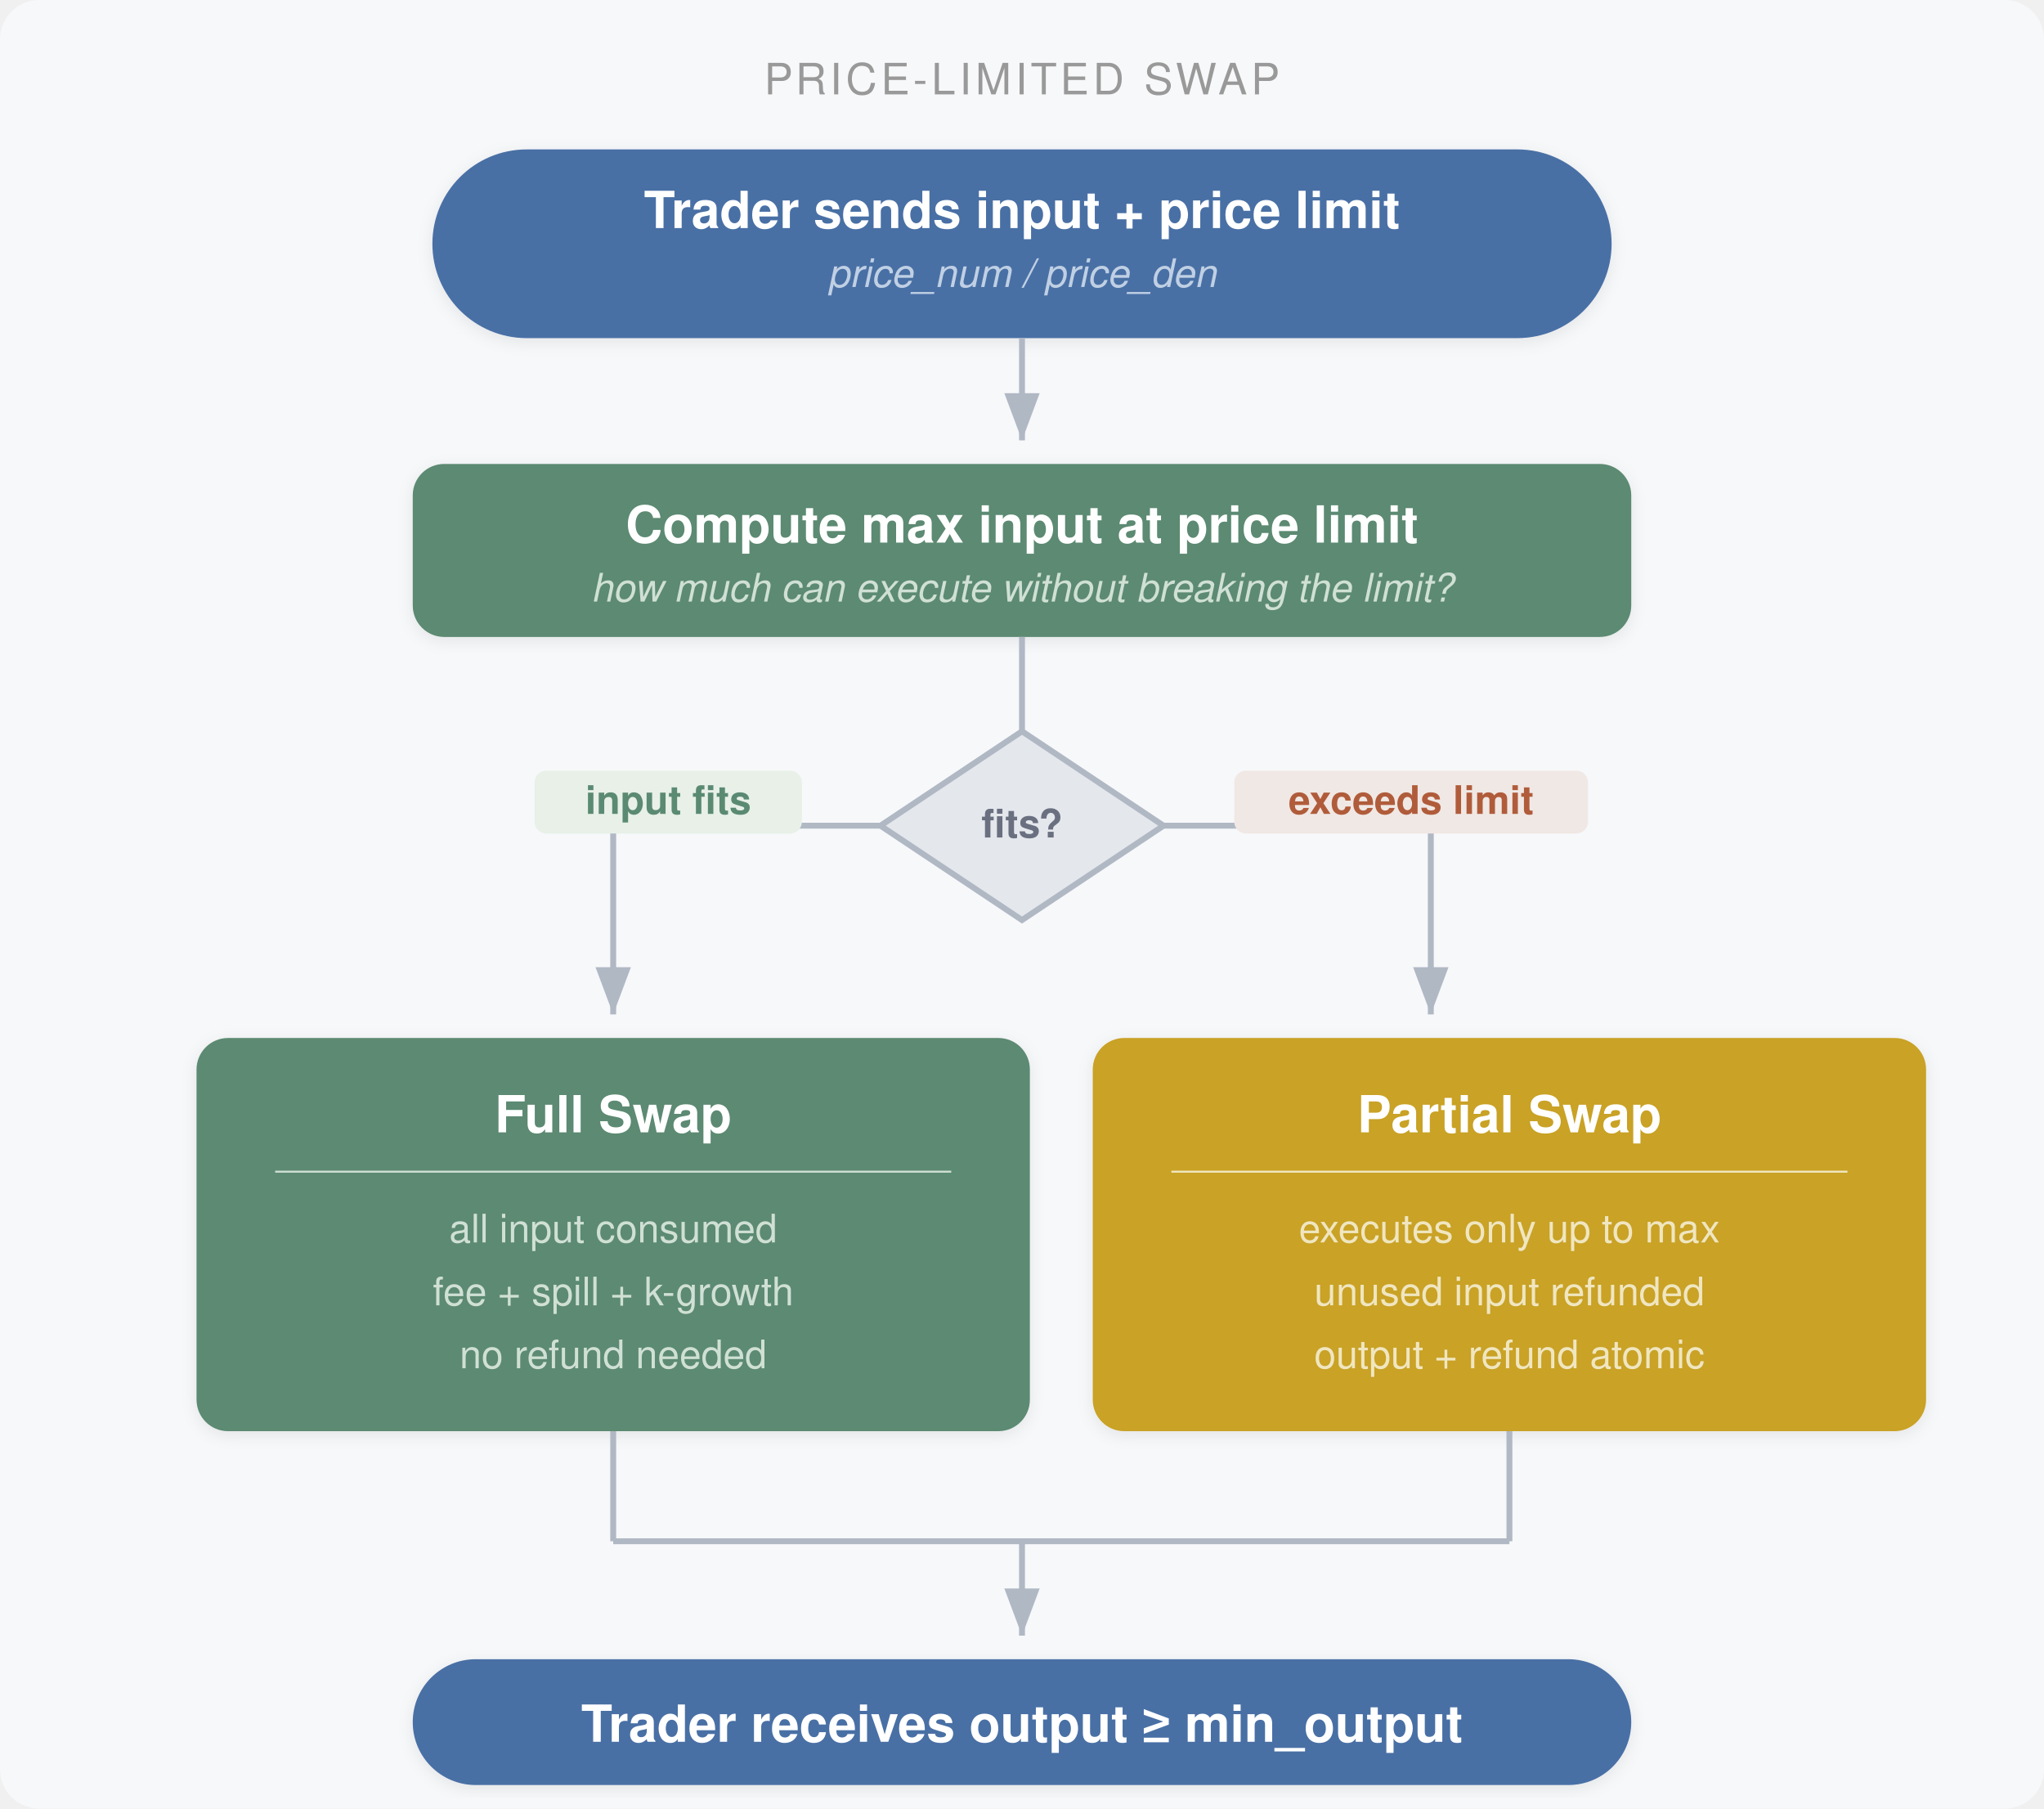
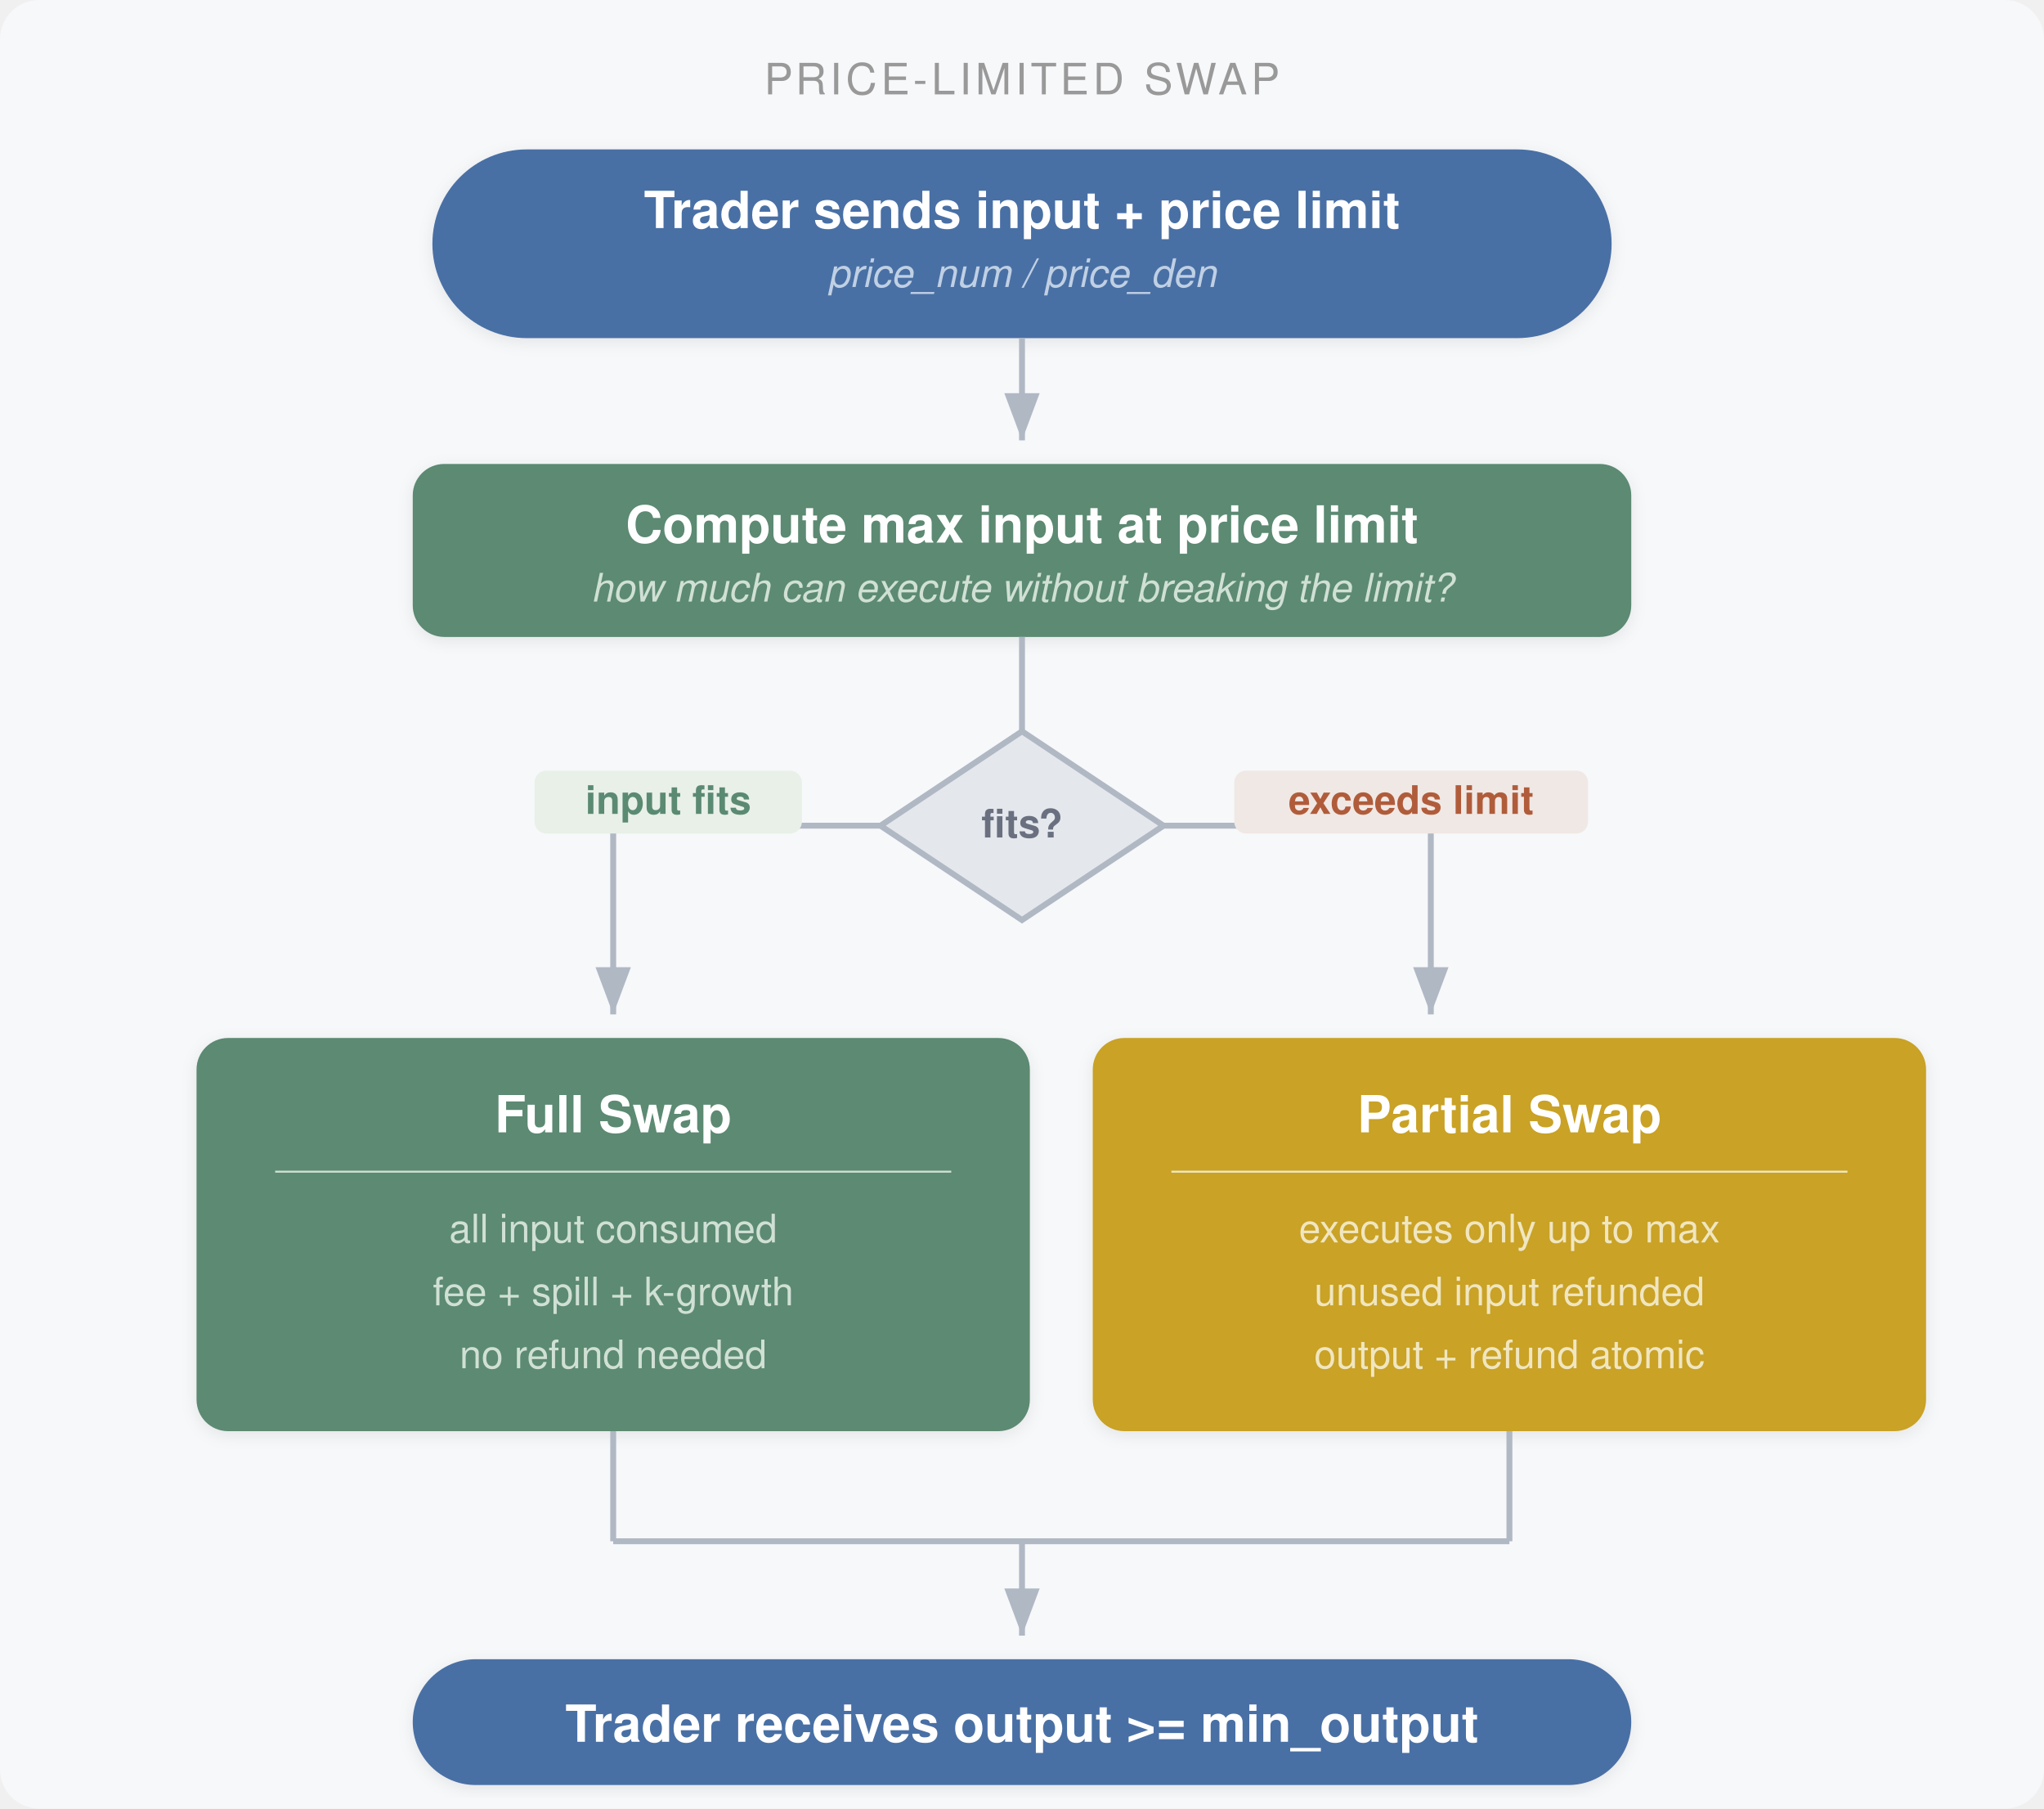
<svg xmlns="http://www.w3.org/2000/svg" viewBox="0 0 520 460" font-family="-apple-system, BlinkMacSystemFont, 'Segoe UI', Helvetica, Arial, sans-serif">
  <defs>
    <marker id="ah" markerWidth="8" markerHeight="6" refX="8" refY="3" orient="auto">
      <polygon points="0 0, 8 3, 0 6" fill="#b0b8c4" />
    </marker>
    <filter id="ds">
      <feDropShadow dx="0" dy="1" stdDeviation="2" flood-opacity="0.08" />
    </filter>
  </defs>
  <rect width="520" height="460" rx="10" fill="#f7f8fa" />
  <text x="260" y="24" text-anchor="middle" fill="#999" font-size="11" font-weight="500" letter-spacing="1">PRICE-LIMITED SWAP</text>
  <rect x="110" y="38" width="300" height="48" rx="24" fill="#4a6fa5" filter="url(#ds)" />
  <text x="260" y="58" text-anchor="middle" fill="#fff" font-size="13" font-weight="600">Trader sends input + price limit</text>
  <text x="260" y="73" text-anchor="middle" fill="#c0d0e4" font-size="10" font-style="italic">price_num / price_den</text>
  <line x1="260" y1="86" x2="260" y2="112" stroke="#b0b8c4" stroke-width="1.5" marker-end="url(#ah)" />
  <rect x="105" y="118" width="310" height="44" rx="8" fill="#5b8a72" filter="url(#ds)" />
  <text x="260" y="138" text-anchor="middle" fill="#fff" font-size="13" font-weight="600">Compute max input at price limit</text>
  <text x="260" y="153" text-anchor="middle" fill="#d0e0d4" font-size="10" font-style="italic">how much can execute without breaking the limit?</text>
  <line x1="260" y1="162" x2="260" y2="186" stroke="#b0b8c4" stroke-width="1.5" />
  <polygon points="260,186 296,210 260,234 224,210" fill="#e4e7ec" stroke="#b0b8c4" stroke-width="1.5" />
  <text x="260" y="213" text-anchor="middle" fill="#6a7080" font-size="10" font-weight="600">fits?</text>
  <line x1="224" y1="210" x2="156" y2="210" stroke="#b0b8c4" stroke-width="1.5" />
  <line x1="156" y1="210" x2="156" y2="258" stroke="#b0b8c4" stroke-width="1.5" marker-end="url(#ah)" />
  <rect x="136" y="196" width="68" height="16" rx="3" fill="#e8f0e8" />
  <text x="170" y="207" text-anchor="middle" fill="#5b8a72" font-size="10" font-weight="600">input fits</text>
  <line x1="296" y1="210" x2="364" y2="210" stroke="#b0b8c4" stroke-width="1.5" />
  <line x1="364" y1="210" x2="364" y2="258" stroke="#b0b8c4" stroke-width="1.5" marker-end="url(#ah)" />
  <rect x="314" y="196" width="90" height="16" rx="3" fill="#f0e8e4" />
  <text x="359" y="207" text-anchor="middle" fill="#b05c3b" font-size="10" font-weight="600">exceeds limit</text>
  <rect x="50" y="264" width="212" height="100" rx="8" fill="#5b8a72" filter="url(#ds)" />
  <text x="156" y="288" text-anchor="middle" fill="#fff" font-size="13" font-weight="600">Full Swap</text>
  <line x1="70" y1="298" x2="242" y2="298" stroke="#d0e0d4" stroke-width="0.5" />
  <text x="156" y="316" text-anchor="middle" fill="#d0e0d4" font-size="10">all input consumed</text>
  <text x="156" y="332" text-anchor="middle" fill="#d0e0d4" font-size="10">fee + spill + k-growth</text>
  <text x="156" y="348" text-anchor="middle" fill="#d0e0d4" font-size="10">no refund needed</text>
  <rect x="278" y="264" width="212" height="100" rx="8" fill="#c9a227" filter="url(#ds)" />
  <text x="384" y="288" text-anchor="middle" fill="#fff" font-size="13" font-weight="600">Partial Swap</text>
  <line x1="298" y1="298" x2="470" y2="298" stroke="#f0e6c0" stroke-width="0.5" />
  <text x="384" y="316" text-anchor="middle" fill="#f0e6c0" font-size="10">executes only up to max</text>
  <text x="384" y="332" text-anchor="middle" fill="#f0e6c0" font-size="10">unused input refunded</text>
  <text x="384" y="348" text-anchor="middle" fill="#f0e6c0" font-size="10">output + refund atomic</text>
  <line x1="156" y1="364" x2="156" y2="392" stroke="#b0b8c4" stroke-width="1.5" />
  <line x1="384" y1="364" x2="384" y2="392" stroke="#b0b8c4" stroke-width="1.5" />
  <line x1="156" y1="392" x2="384" y2="392" stroke="#b0b8c4" stroke-width="1.5" />
  <line x1="260" y1="392" x2="260" y2="416" stroke="#b0b8c4" stroke-width="1.5" marker-end="url(#ah)" />
  <rect x="105" y="422" width="310" height="32" rx="16" fill="#4a6fa5" filter="url(#ds)" />
-   <text x="260" y="443" text-anchor="middle" fill="#fff" font-size="13" font-weight="600">Trader receives output ≥ min_output</text>
+   <text x="260" y="443" text-anchor="middle" fill="#fff" font-size="13" font-weight="600">Trader receives output &gt;= min_output</text>
</svg>
